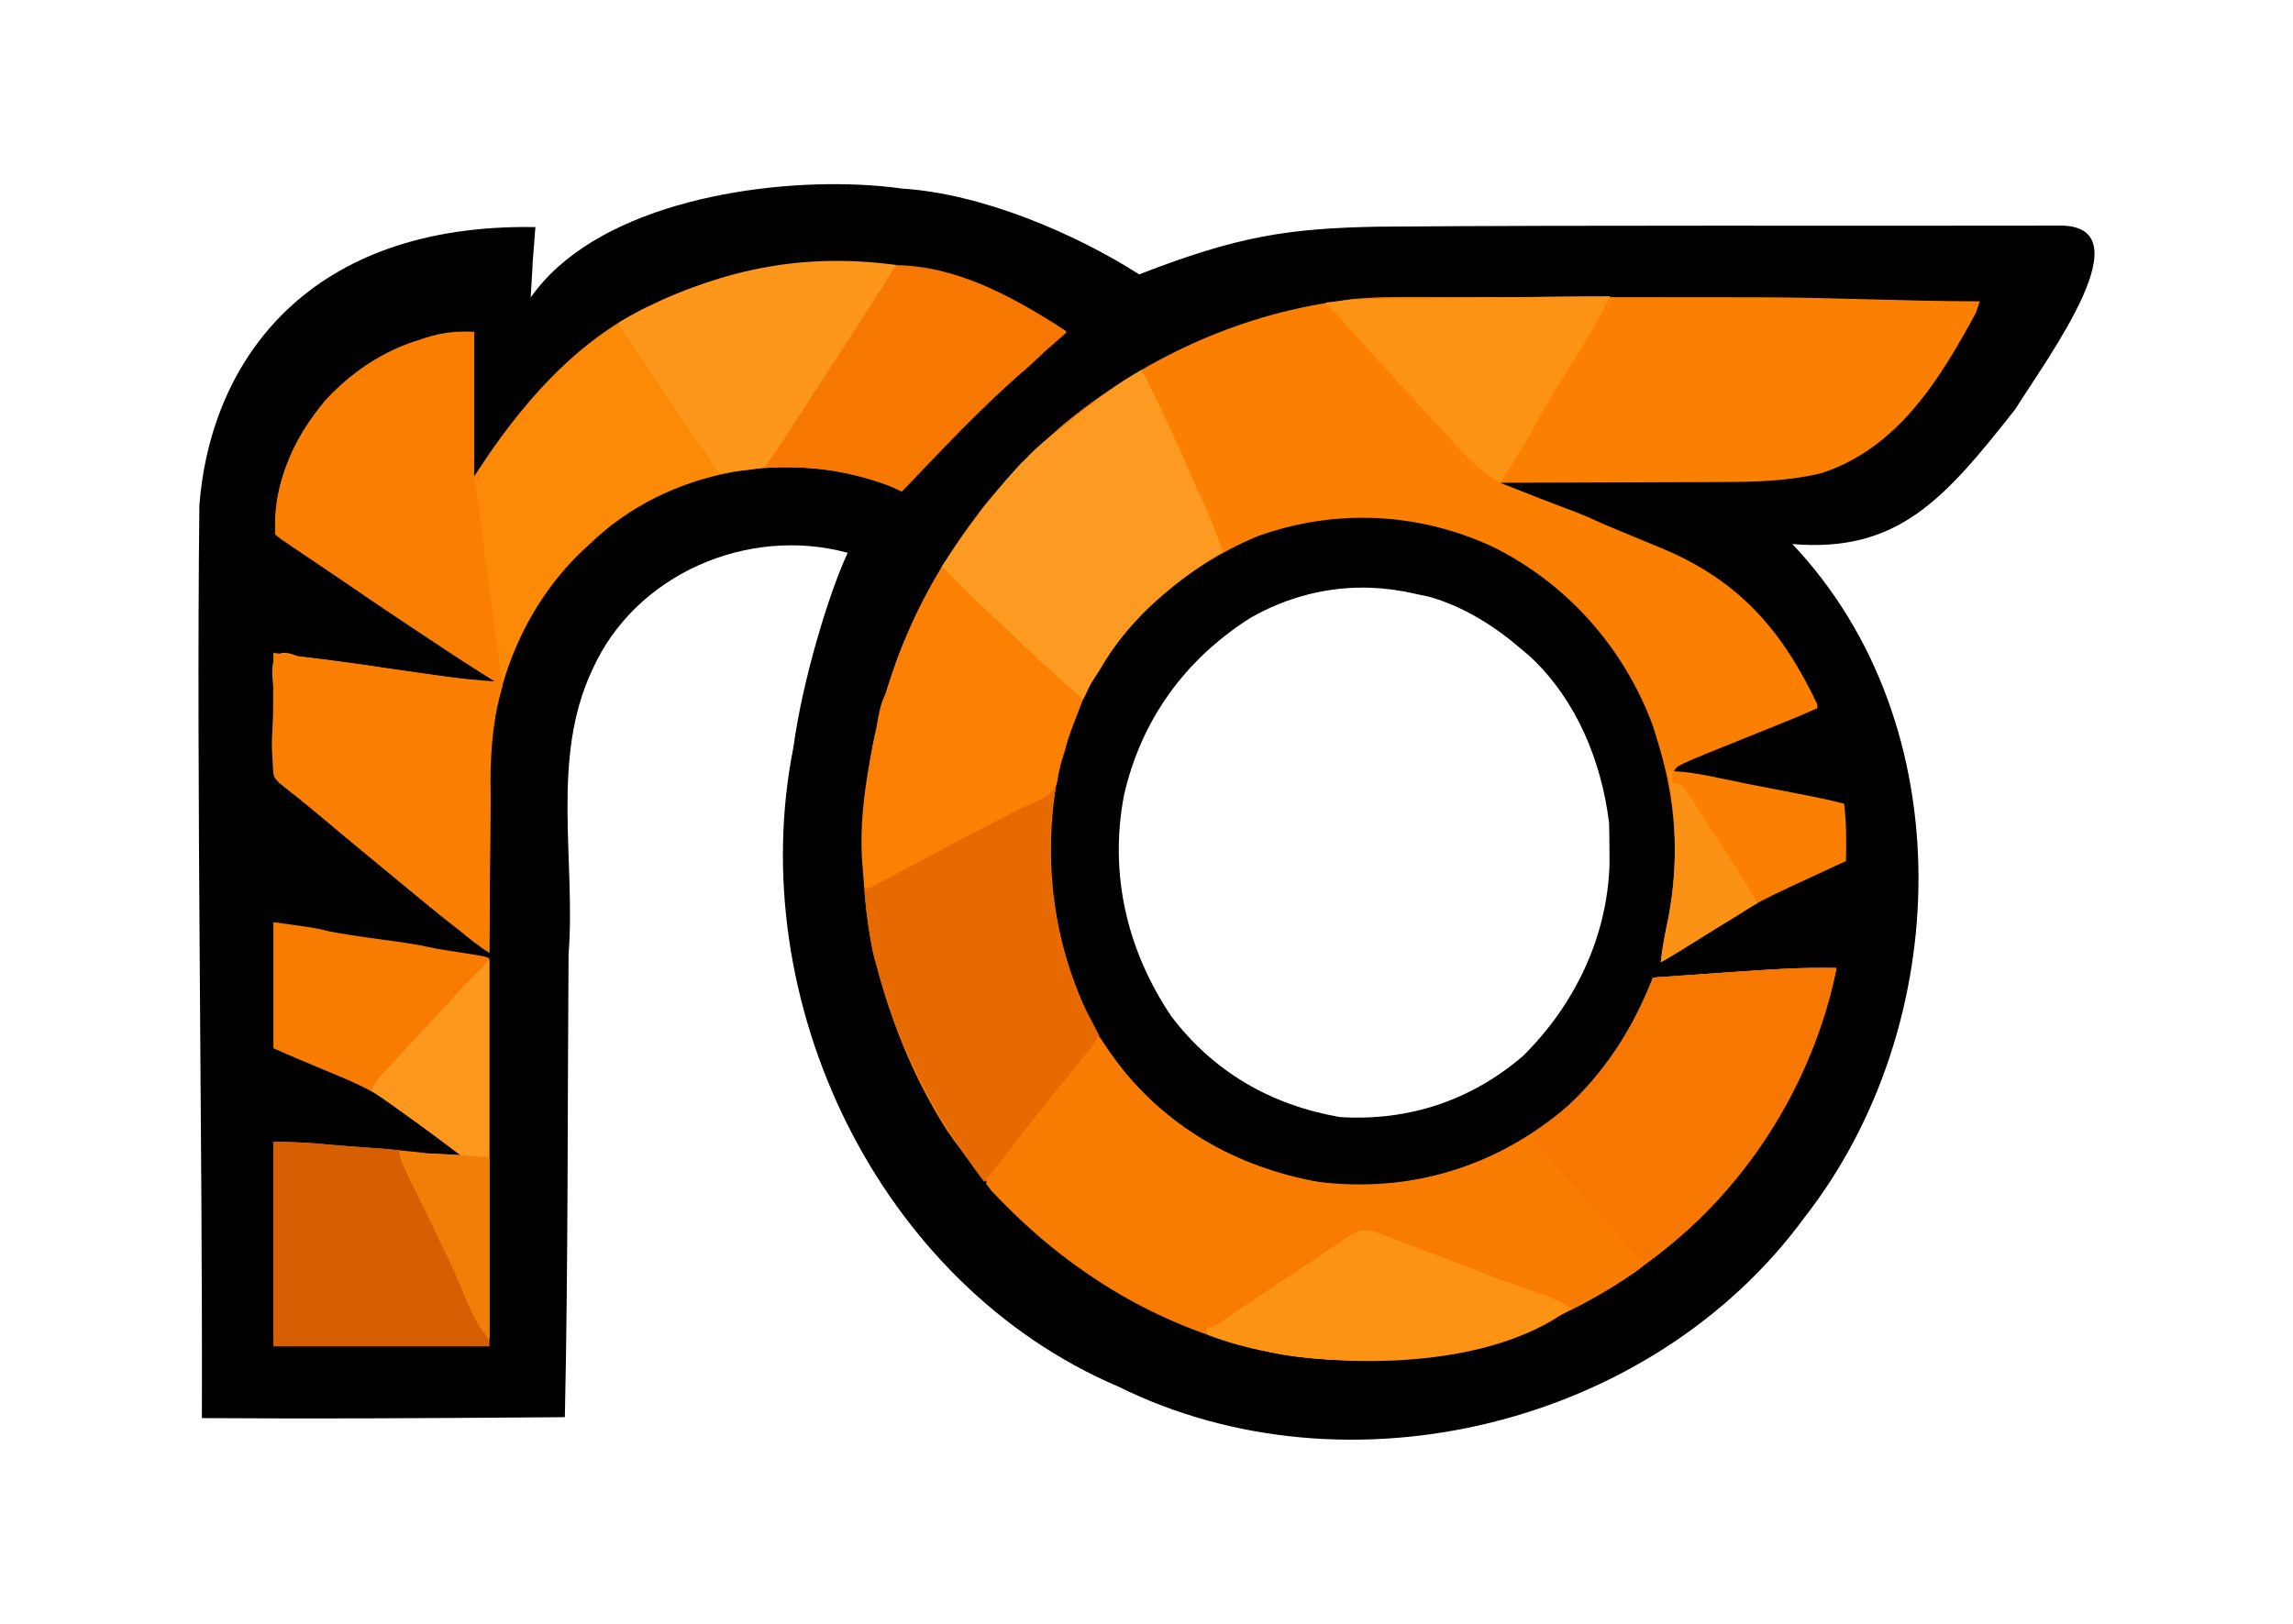
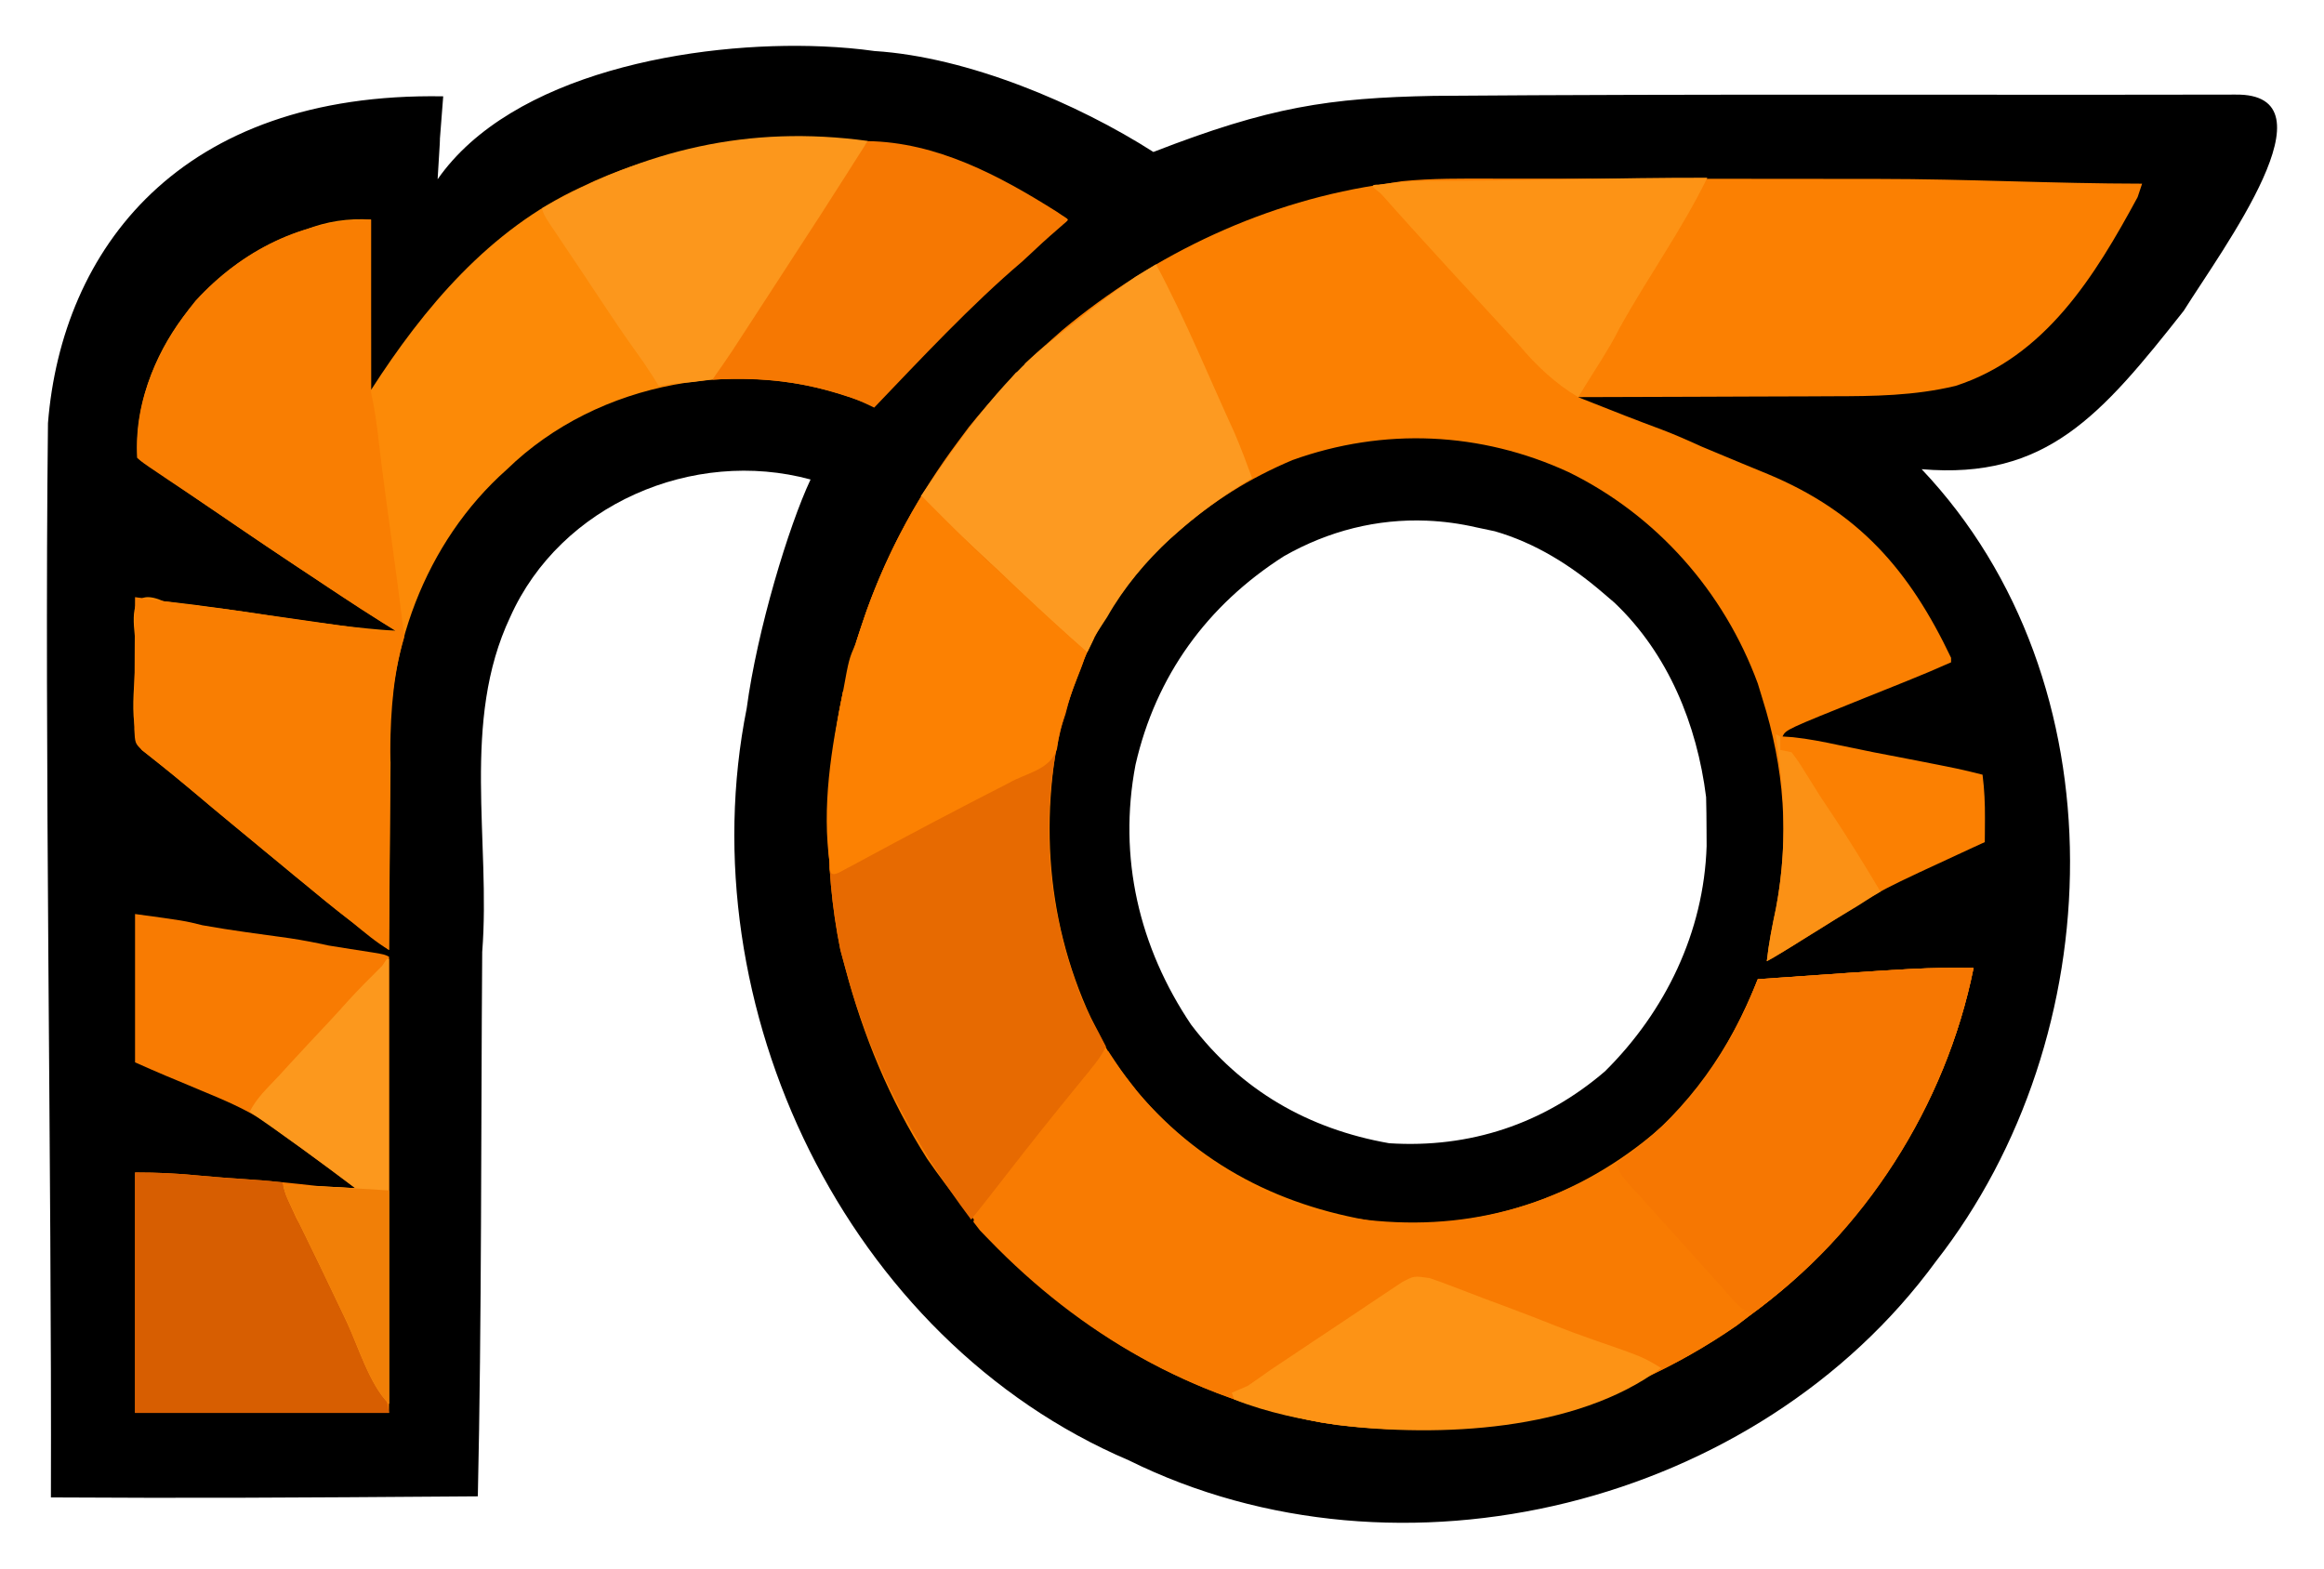
- <svg xmlns="http://www.w3.org/2000/svg" version="1.1" width="1200" height="850" id="svg71">
-   <defs id="defs71" />
-   <g id="g286" transform="translate(-53.91459,-194.2921)">
-     <path id="path2" d="M 503.008 290.952 C 445.509 288.488 364.458 302.968 331.624 350.056 C 333.917 314.14 331.207 350.445 334.11 313.157 C 216.487 311.122 164.41 381.585 158.26 458.548 C 156.589 604.127 159.974 790.975 159.569 936.595 C 222.006 936.951 260.938 936.769 349.512 936.114 C 351.261 858.168 350.883 771.912 351.46 693.898 C 355.313 644.453 341.965 591.313 363.936 544.808 C 386.289 494.82 445.332 469.442 497.553 483.653 C 487.785 504.44 473.8 550.607 469.137 585.478 C 442.697 717.884 513.446 866.438 639.139 920.091 C 759.822 979.819 918.912 940.142 998.28 831.528 C 1076.388 731.647 1081.343 573.555 991.903 479.068 C 1047.321 483.791 1071.762 455.176 1108.491 408.605 C 1126.01 380.683 1177.345 311.705 1131.42 312.38 C 1012.56 312.634 893.688 312.029 774.835 312.948 C 728.066 313.875 701.915 317.775 650.081 337.915 C 616.411 316.385 567.62 295.634 526.001 292.999 C 518.957 292.001 511.223 291.304 503.008 290.952 z M 771.77 501.974 C 779.144 502.277 786.571 503.279 794.001 504.999 C 796.641 505.559 799.281 506.111 802.001 506.691 C 820.011 511.891 835.851 521.849 850.001 533.999 C 851.711 535.459 853.42 536.931 855.19 538.441 C 879.13 561.131 891.961 592.699 896.001 624.999 C 896.121 629.749 896.18 634.499 896.19 639.249 C 896.2 641.729 896.219 644.211 896.229 646.771 C 895.009 685.041 877.901 720.349 851.001 746.999 C 823.721 770.449 790.771 781.299 755.001 778.999 C 719.051 772.679 689.089 755.509 666.879 726.249 C 643.699 691.779 634.29 651.85 642.12 610.62 C 651.17 570.97 674.03 539.58 708.12 517.81 C 727.995 506.47 749.648 501.065 771.77 501.974 z " />
-     <path d="m 801.375,349.773 h 9.52 c 8.59,0 17.17,0.01 25.75,0.02 8.98,0.02 17.96,0.02 26.94,0.02 17,0.01 33.99,0.02 50.98,0.04 19.35,0.03 38.7,0.04 58.06,0.05 39.79,0.02 77.52,2.063 117.31,2.113 l 0.047,0.034 0.013,-0.047 c -0.65,1.98 -1.32,3.96 -2,6 -18.99,35.11 -41.04,71.04 -81,84 -18.46,4.41 -36.27,4.6 -55.2,4.61 -1.62,0 -1.62,0 -9.8,0.05 -8.53,0.04 -17.05,0.06 -25.58,0.08 -8.73,0.01 -17.46,0.06 -26.19,0.1 -17.07,0.07 -34.15,0.12 -51.23,0.16 4.48,1.76 8.96,3.52 13.44,5.29 2.49,0.98 4.99,1.96 7.55,2.97 5.34,2.09 10.71,4.11 16.08,6.11 6.12,2.32 11.98,4.91 17.93,7.63 3.79,1.6 7.58,3.18 11.38,4.75 2.09,0.87 4.19,1.74 6.34,2.64 3.96,1.64 7.92,3.28 11.88,4.9 40.27,16.81 62.8,42.59 81.4,81.71 v 2 c -6.48,2.88 -12.94,5.63 -19.52,8.26 -2.01,0.81 -4.02,1.62 -6.09,2.45 -4.18,1.68 -8.36,3.35 -12.54,5.03 -35.32,14.21 -35.32,14.21 -36.85,17.26 1.53,0.1 3.05,0.21 4.62,0.32 7,0.74 13.69,2.08 20.57,3.55 10.25,2.17 20.51,4.22 30.81,6.13 22.94,4.48 22.94,4.48 33,7 0.84,6.67 1.11,12.8 1.07,19.5 -0.01,1.97 -0.02,3.94 -0.03,5.97 -0.01,0.74 -0.01,0.74 -0.04,4.53 -1.76,0.81 -3.53,1.62 -5.35,2.45 -41.29,19.06 -41.29,19.06 -58.47,30.2 -6.35,4.11 -12.79,8.07 -19.24,12.03 -2.22,1.37 -4.43,2.73 -6.72,4.14 -5.21,3.18 -5.21,3.18 -7.22,4.18 0.9,-8.04 2.39,-15.55 4.07,-23.44 6.09,-32.03 3.72,-62.67 -6.07,-93.56 -0.66,-2.17 -1.31,-4.33 -2,-6.57 -15.04,-40.91 -45.03,-74.88 -84.18,-94.06 -39.03,-18.01 -82.3,-19.94 -122.82,-5.37 -19.1,8.05 -35.4,18.27 -51,32 -1.89,1.65 -3.79,3.3 -5.74,5 -21.2,20.18 -37.32,47.53 -44.26,76 l -3,9 c -9.59,49.8 -2.47,99.02 23,143 2.55,3.75 5.2,7.44 8,11 1.37,1.75 2.73,3.5 4.13,5.31 30.06,35.06 68.6,53.03 113.87,58.69 47.69,0.99 89.76,-15.37 124.57,-48.19 16.71,-17.68 28.52,-38.2 37.43,-60.81 73.66,-5.17 73.66,-5.17 96,-5 -12.42,61.82 -49.02,117.96 -100,155 -0.87,0.67 -0.87,0.67 -5.31,4.06 -54.72,37.88 -118.74,53.36 -184.63,43.26 -73.78,-13.86 -133.32,-56.08 -175.62,-117.39 -16.88,-26.57 -28.4,-54.64 -36.44,-84.93 -0.72,-2.66 -1.44,-5.32 -2.18,-8.07 -7.69,-37.91 -6.8,-77.16 1.18,-114.93 0.34,-0.33 0.66,-0.66 1,-1 0.26,-1.69 0.51,-3.38 0.76,-5.12 1.39,-7.67 3.62,-14.69 6.12,-22.07 0.86,-2.57 1.73,-5.14 2.62,-7.79 9.56,-26.76 23.51,-52.29 40.5,-75.02 1.63,-2.19 3.26,-4.38 4.94,-6.63 5.09,-6.41 10.48,-12.39 16.06,-18.37 l 5,-6 h 2 c 0.34,-0.66 0.34,-0.66 2,-4 3.27,-3.08 6.62,-6.06 10,-9 1.08,-0.95 1.08,-0.95 6.5,-5.75 41.2,-34.34 91.26,-57.91 144.5,-65.25 2.18,-0.35 4.36,-0.71 6.61,-1.07 13.6,-1.35 27.12,-1.19 40.77,-1.16 z" fill="#fb8002" id="path3" />
-     <path d="m 612,368 c -18.344,14.911 -34.481,27.764 -49.815,43.87 -15.719,9.911 -24.067,35.751 -41.904,37.028 C 467.571,428.455 403.246,439.441 362.393,479.218 325.918,511.556 307.731,561.343 310.68,609.6 c -0.219,27.8 -0.462,55.6 -0.68,83.4 -38.006,-27.905 -72.967,-59.806 -110,-89 -7.442,-14.929 -1.282,-34.163 -3.118,-50.779 -1.209,-11.504 -1.042,-21.417 12.842,-15.39 C 244.25,541.346 278.4,548.721 313,551 274.022,526.34 235.845,500.297 198,474 196.01,428.341 229.837,385.806 272.78,372.519 282.137,368.782 291.989,367.323 302,368 c 0.019,25.085 -0.038,51.493 0.029,75.754 23.475,-36.577 52.933,-71.516 93.247,-90.091 63.429,-30.963 141.079,-25.814 203.068,6.143 4.673,2.523 9.238,5.249 13.657,8.194 z" fill="#fc8a07" id="path5" />
-     <path d="m 1015,701 c -12.43,61.82 -49.03,117.97 -100,155 -1.75,1.34 -3.51,2.68 -5.31,4.06 -54.72,37.89 -118.74,53.37 -184.64,43.26 C 667.23,892.46 617.77,864.17 577,822 c -1.34,-1.38 -2.68,-2.76 -4.06,-4.19 -0.97,-1.26 -1.94,-2.51 -2.94,-3.81 1.48,-7.4 6.13,-11.31 11,-17 3.35,-4.32 6.68,-8.66 10,-13 5.9,-7.44 11.9,-14.8 17.89,-22.16 5.22,-6.44 10.39,-12.92 15.49,-19.46 1.19,-1.45 2.39,-2.89 3.62,-4.38 0.66,0 1.32,0 2,0 0.57,0.86 0.57,0.86 3.44,5.19 22.46,33.54 58.52,59.77 98.45,68.03 47.34,8.39 89.83,-0.47 130.11,-27.22 26.69,-21.2 44.52,-46.33 57,-78 73.65,-5.16 73.65,-5.16 96,-5 z" fill="#FAF2EA" id="path6" style="fill:#f87b02;fill-opacity:1" />
-     <path d="m 547,491 c 3.13,3.13 6.25,6.26 9.36,9.4 1.64,1.64 3.27,3.28 4.95,4.98 1.63,1.63 3.25,3.27 4.93,4.96 2.77,2.71 5.59,5.38 8.52,7.92 7.46,6.59 14.33,13.8 21.33,20.87 5.8,5.84 11.64,11.53 17.91,16.87 0.99,0.99 1.98,1.98 3,3 0.5,0.16 0.5,0.16 3,1 -1,5 -1,5 -3.75,11.75 -18.37,46.64 -16.09,98.16 2.57,144.31 2.03,4.59 4.4,9.03 6.8,13.44 1.12,2.14 2.23,4.29 3.38,6.5 -2.66,5.32 -6.23,9.38 -10,14 -2.17,2.67 -4.33,5.33 -6.5,8 -1.12,1.38 -2.24,2.76 -3.4,4.18 -11.21,13.81 -22.13,27.84 -33.03,41.89 -2.34,2.99 -4.7,5.97 -7.07,8.93 -25.94,-34.49 -44.92,-70.21 -56,-112 -0.72,-2.66 -1.44,-5.32 -2.19,-8.06 -7.69,-37.91 -6.8,-77.17 1.19,-114.94 0.16,-0.16 0.16,-0.16 1,-1 0.25,-1.69 0.5,-3.37 0.76,-5.11 1.38,-7.67 3.61,-14.7 6.12,-22.08 0.86,-2.57 1.72,-5.14 2.61,-7.79 6.29,-17.6 14.7,-35.11 24.51,-51.02 z" fill="#e76a01" id="path7" />
-     <path d="m 302,368 v 76 l 0.029,0.076 L 302,445 c 0.3,1.41 0.6,2.83 0.91,4.28 1.09,5.72 1.83,11.39 2.49,17.17 1.84,15.75 4,31.44 6.17,47.14 4.1,30.06 4.29,33.229 5.17,38.96 L 316.254,550 c 1,3 0.746,3 -0.504,7.38 -4.66,17.64 -5.21,35.16 -5.26,53.3 -0.01,1.18 -0.01,1.18 -0.06,7.17 -0.05,7.49 -0.08,14.97 -0.12,22.46 -0.03,5.11 -0.07,10.22 -0.1,15.32 -0.09,12.46 -0.15,24.91 -0.21,37.37 -5.84,-3.51 -10.74,-7.66 -16,-12 -1.12,-0.88 -1.12,-0.88 -6.81,-5.31 -7.23,-5.72 -14.21,-11.68 -21.19,-17.69 -3.32,-2.68 -6.65,-5.35 -10,-8 -3.67,-2.99 -7.34,-5.99 -11,-9 -0.66,-0.54 -0.66,-0.54 -3.98,-3.26 -6.8,-5.58 -13.54,-11.19 -20.21,-16.93 -6.79,-5.8 -13.77,-11.31 -20.81,-16.81 -3,-3 -3,-3 -3.34,-9.31 0.02,-2.7 0.03,-5.41 0.05,-8.2 0.01,-2.92 0.02,-5.85 0.03,-8.86 0.02,-3.07 0.05,-6.15 0.07,-9.32 0.02,-3.08 0.03,-6.17 0.04,-9.35 0.04,-7.65 0.09,-15.31 0.15,-22.96 1.6,0.23 1.6,0.23 9.69,1.4 8.09,1.16 16.19,2.23 24.31,3.16 8.37,0.97 16.67,2.15 25,3.44 8.46,1.23 16.91,2.43 25.38,3.62 2.26,0.33 4.53,0.65 6.87,0.99 1.08,0.15 1.08,0.15 6.59,0.93 1.97,0.28 3.95,0.56 5.98,0.85 C 306,551 306,551 313,551 c -2.08,-1.28 -4.17,-2.56 -6.31,-3.88 C 294.27,539.37 282.16,531.15 270,523 c -3.23,-2.15 -6.46,-4.29 -9.69,-6.44 -8.16,-5.44 -16.23,-11 -24.31,-16.56 -2.35,-1.57 -4.7,-3.13 -7.12,-4.75 C 200,476 200,476 198,474 c -1.68,-26.11 9.9,-50.14 26,-70 20.5,-22.24 47.53,-36 78,-36 z" fill="#f97e02" id="path8" />
-     <path d="m 197,677 c 22,3 22,3 30,5 12.9,2.32 25.91,3.97 38.89,5.78 5.74,0.86 11.44,1.96 17.11,3.22 6.54,1.08 13.1,2.09 19.65,3.1 5.35,0.9 5.35,0.9 7.35,1.9 0,66.99 0,133.98 0,203 -37.29,0 -74.58,0 -113,0 0,-35.31 0,-70.62 0,-107 9.91,0 19.22,0.42 29.03,1.43 6.71,0.64 13.43,1.11 20.16,1.57 10.64,0.73 21.21,1.8 31.81,3 5.66,0.37 11.33,0.71 17,1 -11.23,-8.48 -22.53,-16.85 -34,-25 -1.89,-1.42 -3.78,-2.85 -5.72,-4.31 -9.11,-5.87 -18.54,-9.88 -28.53,-14 -3.71,-1.56 -7.43,-3.12 -11.14,-4.68 -1.63,-0.67 -3.26,-1.35 -4.94,-2.05 -4.58,-1.92 -9.13,-3.94 -13.67,-5.96 0,-21.78 0,-43.56 0,-66 z" fill="#f87b02" id="path9" />
-     <path d="m 1015,701 c -12.2,60.68 -48.23,118.14 -99,154 -5.69,-2.85 -8.82,-7.22 -13,-12 -0.74,-0.83 -0.74,-0.83 -4.5,-5 -10.5,-11.67 -21,-23.33 -31.5,-35 -1.63,-1.75 -3.26,-3.51 -4.94,-5.31 C 858,793 858,793 856,788 c 0.89,-0.65 0.89,-0.65 5.38,-3.94 5.84,-4.46 11.25,-9.04 16.62,-14.06 1.61,-1.51 3.22,-3.01 4.88,-4.56 16.18,-17.17 27.5,-37.58 36.12,-59.44 73.65,-5.16 73.65,-5.16 96,-5 z" fill="#f67702" id="path11" />
-     <path d="m 651.267,387.901 c 13.091,24.495 23.547,50.273 35.125,75.49 2.714,6.465 5.227,13.014 7.608,19.609 -25.638,15.542 -49.506,35.461 -64.479,61.848 -11.066,17.193 -1.709,1.676 -8.852,15.688 -19.279,-16.816 -42.421,-39.138 -61.105,-56.59 -12.613,-12.677 -0.428,0.313 -12.964,-12.88 15.934,-23.413 35.006,-50.965 57.517,-68.62 12.404,-10.051 24.986,-19.967 38.1,-29.053 3.02,-1.826 6.05,-3.635 9.051,-5.493 z" fill="#fd9a21" id="path12" />
-     <path d="m 547,491 c 11.32,11.423 22.587,22.899 34.603,33.597 11.369,11.252 26.876,25.385 38.869,35.979 -3.14,8.187 -2.631,6.953 -4.604,12.147 -3.902,9.949 -7.374,20.184 -8.678,30.838 -2.972,9.3 -13.683,10.703 -21.088,14.961 -23.707,12.087 -47.219,24.552 -70.613,37.229 -4.068,1.808 -10.16,7.205 -9.355,-0.693 C 502.427,629.291 506.753,603.235 512,578 c 2.618,-14.44 2.692,-14.585 5.626,-21.344 C 524.642,533.649 534.333,511.469 547,491 Z" fill="#fc8102" id="path13" />
-     <path d="m 197,792 c 9.9,0 19.18,0.42 28.98,1.43 9.37,0.89 18.75,1.48 28.14,2.11 5.88,0.46 3.16,0.393 8.338,0.862 l 0.047,0.056 c 1.17,4.113 1.238,4.219 6.123,15.647 1.2,2.55 3.522,4.746 4.762,7.376 3.84,7.99 7.79,15.91 11.79,23.81 4.44,8.99 8.6,18.1 12.78,27.21 2.5,5.35 5.09,10.62 7.79,15.88 C 309,893 309,893 310,899 H 197 Z" fill="#d75e01" id="path14" />
-     <path d="m 522.75,333.083 c 30.883,0.411 58.782,15.292 84.37,31.434 6.21,4.443 6.178,2.51 1.479,6.831 -7.592,6.595 -7.51,6.61 -16.874,15.324 -22.575,19.134 -45.522,43.766 -65.86,64.993 -7.649,-3.619 -7.645,-3.552 -13.351,-5.394 -18.556,-5.993 -35.231,-8.209 -58.551,-7.061 9.49,-18.378 23.532,-35.82 34.128,-53.542 11.279,-17.235 22.878,-35.686 34.659,-52.584 z" fill="#f67802" id="path15" />
-     <path d="m 523,333 c -0.51,0.8 -0.51,0.8 -3.09,4.86 -2.38,3.74 -4.76,7.48 -7.13,11.22 -7.34,11.57 -14.77,23.08 -22.27,34.54 -3.84,5.89 -7.66,11.8 -11.48,17.7 -3.96,6.11 -7.93,12.21 -11.91,18.3 -1.42,2.18 -2.84,4.36 -4.3,6.61 -2.86,4.31 -5.81,8.56 -8.82,12.77 -8.94,1.38 -8.94,1.38 -18,2 -0.99,0.16 -0.99,0.16 -6,1 -0.99,-1.59 -1.98,-3.18 -3,-4.81 -2.43,-3.76 -4.94,-7.47 -7.59,-11.08 -5.2,-7.21 -10.12,-14.58 -15.03,-21.99 -1.95,-2.92 -3.89,-5.85 -5.84,-8.78 -0.47,-0.71 -0.47,-0.71 -2.85,-4.3 -4.74,-7.12 -9.52,-14.22 -14.3,-21.31 C 379,366 379,366 378,363 c 46.17,-26.17 92,-37.19 145,-30 z" fill="#fc971c" id="path16" />
-     <path d="m 773,839 c 3.67,1.26 7.31,2.61 10.94,4 1.06,0.41 1.06,0.41 6.43,2.46 2.19,0.84 4.37,1.68 6.63,2.54 4.19,1.57 8.37,3.13 12.56,4.69 6.43,2.41 12.82,4.87 19.19,7.43 5.72,2.27 11.43,4.37 17.25,6.38 21.68,7.51 21.68,7.51 30,12.5 -37.79,28.34 -99.04,30.82 -143.69,25.44 -15.63,-2.37 -31.58,-5.55 -46.31,-11.44 -0.16,-0.5 -0.16,-0.5 -1,-3 2.31,-0.99 4.62,-1.98 7,-3 3.36,-2.29 6.69,-4.63 10,-7 4,-2.67 8,-5.34 12,-8 2.05,-1.37 4.09,-2.74 6.2,-4.16 6.92,-4.63 13.86,-9.23 20.8,-13.84 2.33,-1.57 4.66,-3.14 7.07,-4.76 1.1,-0.73 1.1,-0.73 6.68,-4.43 2,-1.33 3.99,-2.67 6.05,-4.04 C 766,838 766,838 773,839 Z" fill="#F3E7DA" id="path17" style="fill:#fd9315;fill-opacity:1" />
-     <path d="m 773.501,350.773 c 39.167,0.07 83.877,-1.505 123.043,-1.4 -11.39,23.324 -26.652,44.45 -39.167,67.131 -4.638,9.45 -12.898,21.405 -18.247,30.516 -10.108,-5.957 -18.737,-14.053 -26.215,-23.028 -20.365,-22.185 -40.92,-44.207 -60.886,-66.749 -1.857,-2.307 -7.65,-4.878 -1.744,-4.78 7.678,-1.17 15.449,-1.72 23.215,-1.69 z" fill="#fd9315" id="path18" />
-     <path d="m 309,697 c 0.33,0 0.66,0 1,0 0,65.34 0,130.68 0,198 -8.74,-8.74 -13.65,-25.62 -18.94,-36.81 C 283.22,841.61 275.23,825.1 267.15,808.64 264,802 264,802 263,798 c 10.71,-0.1 21.31,0.29 32,1 -15.45,-11.65 -31.04,-23.05 -47,-34 3.16,-6.32 8.2,-10.85 13,-16 1.73,-1.9 3.46,-3.79 5.25,-5.75 5.71,-6.2 11.47,-12.35 17.24,-18.49 2.79,-2.99 5.53,-6.02 8.26,-9.07 4.91,-5.42 10.08,-10.52 15.25,-15.69 0.66,-0.99 1.32,-1.98 2,-3 z" fill="#fc981d" id="path19" />
-     <path d="m 263,798 c 15.68,0 31.35,1.02 47,2 0,31.35 0,62.7 0,95 -8.74,-8.74 -13.65,-25.62 -18.94,-36.81 C 283.22,841.61 275.23,825.1 267.15,808.64 264,802 264,802 263,798 Z" fill="#f17f07" id="path20" />
-     <path d="m 927,597 2,1 v 6 l 5,1 c 2.98,3.95 2.98,3.95 6.19,9.12 1.14,1.83 2.29,3.65 3.47,5.53 1.1,1.76 2.2,3.53 3.34,5.35 0.86,1.28 0.86,1.28 5.19,7.75 7.23,10.9 14.714,23.038 21.394,34.288 C 967.886,670.4 964.98,672.55 959.94,675.5 c -8.71,5.15 -17.28,10.46 -25.8,15.91 -3.66,2.29 -7.39,4.45 -11.14,6.59 0.89,-8.03 2.38,-15.54 4.06,-23.44 4.4,-23.12 4.29,-46.3 0.94,-69.56 z" fill="#fb9115" id="path21" />
+ <svg xmlns="http://www.w3.org/2000/svg" width="1034" height="698" viewBox="83 76 1034 698" role="img" aria-label="RSigma">
+   <g transform="translate(-53.91459,-194.2921)">
+     <path class="mark" fill="#000000" d="M 503.008 290.952 C 445.509 288.488 364.458 302.968 331.624 350.056 C 333.917 314.14 331.207 350.445 334.11 313.157 C 216.487 311.122 164.41 381.585 158.26 458.548 C 156.589 604.127 159.974 790.975 159.569 936.595 C 222.006 936.951 260.938 936.769 349.512 936.114 C 351.261 858.168 350.883 771.912 351.46 693.898 C 355.313 644.453 341.965 591.313 363.936 544.808 C 386.289 494.82 445.332 469.442 497.553 483.653 C 487.785 504.44 473.8 550.607 469.137 585.478 C 442.697 717.884 513.446 866.438 639.139 920.091 C 759.822 979.819 918.912 940.142 998.28 831.528 C 1076.388 731.647 1081.343 573.555 991.903 479.068 C 1047.321 483.791 1071.762 455.176 1108.491 408.605 C 1126.01 380.683 1177.345 311.705 1131.42 312.38 C 1012.56 312.634 893.688 312.029 774.835 312.948 C 728.066 313.875 701.915 317.775 650.081 337.915 C 616.411 316.385 567.62 295.634 526.001 292.999 C 518.957 292.001 511.223 291.304 503.008 290.952 z M 771.77 501.974 C 779.144 502.277 786.571 503.279 794.001 504.999 C 796.641 505.559 799.281 506.111 802.001 506.691 C 820.011 511.891 835.851 521.849 850.001 533.999 C 851.711 535.459 853.42 536.931 855.19 538.441 C 879.13 561.131 891.961 592.699 896.001 624.999 C 896.121 629.749 896.18 634.499 896.19 639.249 C 896.2 641.729 896.219 644.211 896.229 646.771 C 895.009 685.041 877.901 720.349 851.001 746.999 C 823.721 770.449 790.771 781.299 755.001 778.999 C 719.051 772.679 689.089 755.509 666.879 726.249 C 643.699 691.779 634.29 651.85 642.12 610.62 C 651.17 570.97 674.03 539.58 708.12 517.81 C 727.995 506.47 749.648 501.065 771.77 501.974 z" />
+     <path fill="#fb8002" d="m 801.375,349.773 h 9.52 c 8.59,0 17.17,0.01 25.75,0.02 8.98,0.02 17.96,0.02 26.94,0.02 17,0.01 33.99,0.02 50.98,0.04 19.35,0.03 38.7,0.04 58.06,0.05 39.79,0.02 77.52,2.063 117.31,2.113 l 0.047,0.034 0.013,-0.047 c -0.65,1.98 -1.32,3.96 -2,6 -18.99,35.11 -41.04,71.04 -81,84 -18.46,4.41 -36.27,4.6 -55.2,4.61 -1.62,0 -1.62,0 -9.8,0.05 -8.53,0.04 -17.05,0.06 -25.58,0.08 -8.73,0.01 -17.46,0.06 -26.19,0.1 -17.07,0.07 -34.15,0.12 -51.23,0.16 4.48,1.76 8.96,3.52 13.44,5.29 2.49,0.98 4.99,1.96 7.55,2.97 5.34,2.09 10.71,4.11 16.08,6.11 6.12,2.32 11.98,4.91 17.93,7.63 3.79,1.6 7.58,3.18 11.38,4.75 2.09,0.87 4.19,1.74 6.34,2.64 3.96,1.64 7.92,3.28 11.88,4.9 40.27,16.81 62.8,42.59 81.4,81.71 v 2 c -6.48,2.88 -12.94,5.63 -19.52,8.26 -2.01,0.81 -4.02,1.62 -6.09,2.45 -4.18,1.68 -8.36,3.35 -12.54,5.03 -35.32,14.21 -35.32,14.21 -36.85,17.26 1.53,0.1 3.05,0.21 4.62,0.32 7,0.74 13.69,2.08 20.57,3.55 10.25,2.17 20.51,4.22 30.81,6.13 22.94,4.48 22.94,4.48 33,7 0.84,6.67 1.11,12.8 1.07,19.5 -0.01,1.97 -0.02,3.94 -0.03,5.97 -0.01,0.74 -0.01,0.74 -0.04,4.53 -1.76,0.81 -3.53,1.62 -5.35,2.45 -41.29,19.06 -41.29,19.06 -58.47,30.2 -6.35,4.11 -12.79,8.07 -19.24,12.03 -2.22,1.37 -4.43,2.73 -6.72,4.14 -5.21,3.18 -5.21,3.18 -7.22,4.18 0.9,-8.04 2.39,-15.55 4.07,-23.44 6.09,-32.03 3.72,-62.67 -6.07,-93.56 -0.66,-2.17 -1.31,-4.33 -2,-6.57 -15.04,-40.91 -45.03,-74.88 -84.18,-94.06 -39.03,-18.01 -82.3,-19.94 -122.82,-5.37 -19.1,8.05 -35.4,18.27 -51,32 -1.89,1.65 -3.79,3.3 -5.74,5 -21.2,20.18 -37.32,47.53 -44.26,76 l -3,9 c -9.59,49.8 -2.47,99.02 23,143 2.55,3.75 5.2,7.44 8,11 1.37,1.75 2.73,3.5 4.13,5.31 30.06,35.06 68.6,53.03 113.87,58.69 47.69,0.99 89.76,-15.37 124.57,-48.19 16.71,-17.68 28.52,-38.2 37.43,-60.81 73.66,-5.17 73.66,-5.17 96,-5 -12.42,61.82 -49.02,117.96 -100,155 -0.87,0.67 -0.87,0.67 -5.31,4.06 -54.72,37.88 -118.74,53.36 -184.63,43.26 -73.78,-13.86 -133.32,-56.08 -175.62,-117.39 -16.88,-26.57 -28.4,-54.64 -36.44,-84.93 -0.72,-2.66 -1.44,-5.32 -2.18,-8.07 -7.69,-37.91 -6.8,-77.16 1.18,-114.93 0.34,-0.33 0.66,-0.66 1,-1 0.26,-1.69 0.51,-3.38 0.76,-5.12 1.39,-7.67 3.62,-14.69 6.12,-22.07 0.86,-2.57 1.73,-5.14 2.62,-7.79 9.56,-26.76 23.51,-52.29 40.5,-75.02 1.63,-2.19 3.26,-4.38 4.94,-6.63 5.09,-6.41 10.48,-12.39 16.06,-18.37 l 5,-6 h 2 c 0.34,-0.66 0.34,-0.66 2,-4 3.27,-3.08 6.62,-6.06 10,-9 1.08,-0.95 1.08,-0.95 6.5,-5.75 41.2,-34.34 91.26,-57.91 144.5,-65.25 2.18,-0.35 4.36,-0.71 6.61,-1.07 13.6,-1.35 27.12,-1.19 40.77,-1.16 z" />
+     <path fill="#fc8a07" d="m 612,368 c -18.344,14.911 -34.481,27.764 -49.815,43.87 -15.719,9.911 -24.067,35.751 -41.904,37.028 C 467.571,428.455 403.246,439.441 362.393,479.218 325.918,511.556 307.731,561.343 310.68,609.6 c -0.219,27.8 -0.462,55.6 -0.68,83.4 -38.006,-27.905 -72.967,-59.806 -110,-89 -7.442,-14.929 -1.282,-34.163 -3.118,-50.779 -1.209,-11.504 -1.042,-21.417 12.842,-15.39 C 244.25,541.346 278.4,548.721 313,551 274.022,526.34 235.845,500.297 198,474 196.01,428.341 229.837,385.806 272.78,372.519 282.137,368.782 291.989,367.323 302,368 c 0.019,25.085 -0.038,51.493 0.029,75.754 23.475,-36.577 52.933,-71.516 93.247,-90.091 63.429,-30.963 141.079,-25.814 203.068,6.143 4.673,2.523 9.238,5.249 13.657,8.194 z" />
+     <path fill="#f87b02" d="m 1015,701 c -12.43,61.82 -49.03,117.97 -100,155 -1.75,1.34 -3.51,2.68 -5.31,4.06 -54.72,37.89 -118.74,53.37 -184.64,43.26 C 667.23,892.46 617.77,864.17 577,822 c -1.34,-1.38 -2.68,-2.76 -4.06,-4.19 -0.97,-1.26 -1.94,-2.51 -2.94,-3.81 1.48,-7.4 6.13,-11.31 11,-17 3.35,-4.32 6.68,-8.66 10,-13 5.9,-7.44 11.9,-14.8 17.89,-22.16 5.22,-6.44 10.39,-12.92 15.49,-19.46 1.19,-1.45 2.39,-2.89 3.62,-4.38 0.66,0 1.32,0 2,0 0.57,0.86 0.57,0.86 3.44,5.19 22.46,33.54 58.52,59.77 98.45,68.03 47.34,8.39 89.83,-0.47 130.11,-27.22 26.69,-21.2 44.52,-46.33 57,-78 73.65,-5.16 73.65,-5.16 96,-5 z" />
+     <path fill="#e76a01" d="m 547,491 c 3.13,3.13 6.25,6.26 9.36,9.4 1.64,1.64 3.27,3.28 4.95,4.98 1.63,1.63 3.25,3.27 4.93,4.96 2.77,2.71 5.59,5.38 8.52,7.92 7.46,6.59 14.33,13.8 21.33,20.87 5.8,5.84 11.64,11.53 17.91,16.87 0.99,0.99 1.98,1.98 3,3 0.5,0.16 0.5,0.16 3,1 -1,5 -1,5 -3.75,11.75 -18.37,46.64 -16.09,98.16 2.57,144.31 2.03,4.59 4.4,9.03 6.8,13.44 1.12,2.14 2.23,4.29 3.38,6.5 -2.66,5.32 -6.23,9.38 -10,14 -2.17,2.67 -4.33,5.33 -6.5,8 -1.12,1.38 -2.24,2.76 -3.4,4.18 -11.21,13.81 -22.13,27.84 -33.03,41.89 -2.34,2.99 -4.7,5.97 -7.07,8.93 -25.94,-34.49 -44.92,-70.21 -56,-112 -0.72,-2.66 -1.44,-5.32 -2.19,-8.06 -7.69,-37.91 -6.8,-77.17 1.19,-114.94 0.16,-0.16 0.16,-0.16 1,-1 0.25,-1.69 0.5,-3.37 0.76,-5.11 1.38,-7.67 3.61,-14.7 6.12,-22.08 0.86,-2.57 1.72,-5.14 2.61,-7.79 6.29,-17.6 14.7,-35.11 24.51,-51.02 z" />
+     <path fill="#f97e02" d="m 302,368 v 76 l 0.029,0.076 L 302,445 c 0.3,1.41 0.6,2.83 0.91,4.28 1.09,5.72 1.83,11.39 2.49,17.17 1.84,15.75 4,31.44 6.17,47.14 4.1,30.06 4.29,33.229 5.17,38.96 L 316.254,550 c 1,3 0.746,3 -0.504,7.38 -4.66,17.64 -5.21,35.16 -5.26,53.3 -0.01,1.18 -0.01,1.18 -0.06,7.17 -0.05,7.49 -0.08,14.97 -0.12,22.46 -0.03,5.11 -0.07,10.22 -0.1,15.32 -0.09,12.46 -0.15,24.91 -0.21,37.37 -5.84,-3.51 -10.74,-7.66 -16,-12 -1.12,-0.88 -1.12,-0.88 -6.81,-5.31 -7.23,-5.72 -14.21,-11.68 -21.19,-17.69 -3.32,-2.68 -6.65,-5.35 -10,-8 -3.67,-2.99 -7.34,-5.99 -11,-9 -0.66,-0.54 -0.66,-0.54 -3.98,-3.26 -6.8,-5.58 -13.54,-11.19 -20.21,-16.93 -6.79,-5.8 -13.77,-11.31 -20.81,-16.81 -3,-3 -3,-3 -3.34,-9.31 0.02,-2.7 0.03,-5.41 0.05,-8.2 0.01,-2.92 0.02,-5.85 0.03,-8.86 0.02,-3.07 0.05,-6.15 0.07,-9.32 0.02,-3.08 0.03,-6.17 0.04,-9.35 0.04,-7.65 0.09,-15.31 0.15,-22.96 1.6,0.23 1.6,0.23 9.69,1.4 8.09,1.16 16.19,2.23 24.31,3.16 8.37,0.97 16.67,2.15 25,3.44 8.46,1.23 16.91,2.43 25.38,3.62 2.26,0.33 4.53,0.65 6.87,0.99 1.08,0.15 1.08,0.15 6.59,0.93 1.97,0.28 3.95,0.56 5.98,0.85 C 306,551 306,551 313,551 c -2.08,-1.28 -4.17,-2.56 -6.31,-3.88 C 294.27,539.37 282.16,531.15 270,523 c -3.23,-2.15 -6.46,-4.29 -9.69,-6.44 -8.16,-5.44 -16.23,-11 -24.31,-16.56 -2.35,-1.57 -4.7,-3.13 -7.12,-4.75 C 200,476 200,476 198,474 c -1.68,-26.11 9.9,-50.14 26,-70 20.5,-22.24 47.53,-36 78,-36 z" />
+     <path fill="#f87b02" d="m 197,677 c 22,3 22,3 30,5 12.9,2.32 25.91,3.97 38.89,5.78 5.74,0.86 11.44,1.96 17.11,3.22 6.54,1.08 13.1,2.09 19.65,3.1 5.35,0.9 5.35,0.9 7.35,1.9 0,66.99 0,133.98 0,203 -37.29,0 -74.58,0 -113,0 0,-35.31 0,-70.62 0,-107 9.91,0 19.22,0.42 29.03,1.43 6.71,0.64 13.43,1.11 20.16,1.57 10.64,0.73 21.21,1.8 31.81,3 5.66,0.37 11.33,0.71 17,1 -11.23,-8.48 -22.53,-16.85 -34,-25 -1.89,-1.42 -3.78,-2.85 -5.72,-4.31 -9.11,-5.87 -18.54,-9.88 -28.53,-14 -3.71,-1.56 -7.43,-3.12 -11.14,-4.68 -1.63,-0.67 -3.26,-1.35 -4.94,-2.05 -4.58,-1.92 -9.13,-3.94 -13.67,-5.96 0,-21.78 0,-43.56 0,-66 z" />
+     <path fill="#f67702" d="m 1015,701 c -12.2,60.68 -48.23,118.14 -99,154 -5.69,-2.85 -8.82,-7.22 -13,-12 -0.74,-0.83 -0.74,-0.83 -4.5,-5 -10.5,-11.67 -21,-23.33 -31.5,-35 -1.63,-1.75 -3.26,-3.51 -4.94,-5.31 C 858,793 858,793 856,788 c 0.89,-0.65 0.89,-0.65 5.38,-3.94 5.84,-4.46 11.25,-9.04 16.62,-14.06 1.61,-1.51 3.22,-3.01 4.88,-4.56 16.18,-17.17 27.5,-37.58 36.12,-59.44 73.65,-5.16 73.65,-5.16 96,-5 z" />
+     <path fill="#fd9a21" d="m 651.267,387.901 c 13.091,24.495 23.547,50.273 35.125,75.49 2.714,6.465 5.227,13.014 7.608,19.609 -25.638,15.542 -49.506,35.461 -64.479,61.848 -11.066,17.193 -1.709,1.676 -8.852,15.688 -19.279,-16.816 -42.421,-39.138 -61.105,-56.59 -12.613,-12.677 -0.428,0.313 -12.964,-12.88 15.934,-23.413 35.006,-50.965 57.517,-68.62 12.404,-10.051 24.986,-19.967 38.1,-29.053 3.02,-1.826 6.05,-3.635 9.051,-5.493 z" />
+     <path fill="#fc8102" d="m 547,491 c 11.32,11.423 22.587,22.899 34.603,33.597 11.369,11.252 26.876,25.385 38.869,35.979 -3.14,8.187 -2.631,6.953 -4.604,12.147 -3.902,9.949 -7.374,20.184 -8.678,30.838 -2.972,9.3 -13.683,10.703 -21.088,14.961 -23.707,12.087 -47.219,24.552 -70.613,37.229 -4.068,1.808 -10.16,7.205 -9.355,-0.693 C 502.427,629.291 506.753,603.235 512,578 c 2.618,-14.44 2.692,-14.585 5.626,-21.344 C 524.642,533.649 534.333,511.469 547,491 Z" />
+     <path fill="#d75e01" d="m 197,792 c 9.9,0 19.18,0.42 28.98,1.43 9.37,0.89 18.75,1.48 28.14,2.11 5.88,0.46 3.16,0.393 8.338,0.862 l 0.047,0.056 c 1.17,4.113 1.238,4.219 6.123,15.647 1.2,2.55 3.522,4.746 4.762,7.376 3.84,7.99 7.79,15.91 11.79,23.81 4.44,8.99 8.6,18.1 12.78,27.21 2.5,5.35 5.09,10.62 7.79,15.88 C 309,893 309,893 310,899 H 197 Z" />
+     <path fill="#f67802" d="m 522.75,333.083 c 30.883,0.411 58.782,15.292 84.37,31.434 6.21,4.443 6.178,2.51 1.479,6.831 -7.592,6.595 -7.51,6.61 -16.874,15.324 -22.575,19.134 -45.522,43.766 -65.86,64.993 -7.649,-3.619 -7.645,-3.552 -13.351,-5.394 -18.556,-5.993 -35.231,-8.209 -58.551,-7.061 9.49,-18.378 23.532,-35.82 34.128,-53.542 11.279,-17.235 22.878,-35.686 34.659,-52.584 z" />
+     <path fill="#fc971c" d="m 523,333 c -0.51,0.8 -0.51,0.8 -3.09,4.86 -2.38,3.74 -4.76,7.48 -7.13,11.22 -7.34,11.57 -14.77,23.08 -22.27,34.54 -3.84,5.89 -7.66,11.8 -11.48,17.7 -3.96,6.11 -7.93,12.21 -11.91,18.3 -1.42,2.18 -2.84,4.36 -4.3,6.61 -2.86,4.31 -5.81,8.56 -8.82,12.77 -8.94,1.38 -8.94,1.38 -18,2 -0.99,0.16 -0.99,0.16 -6,1 -0.99,-1.59 -1.98,-3.18 -3,-4.81 -2.43,-3.76 -4.94,-7.47 -7.59,-11.08 -5.2,-7.21 -10.12,-14.58 -15.03,-21.99 -1.95,-2.92 -3.89,-5.85 -5.84,-8.78 -0.47,-0.71 -0.47,-0.71 -2.85,-4.3 -4.74,-7.12 -9.52,-14.22 -14.3,-21.31 C 379,366 379,366 378,363 c 46.17,-26.17 92,-37.19 145,-30 z" />
+     <path fill="#fd9315" d="m 773,839 c 3.67,1.26 7.31,2.61 10.94,4 1.06,0.41 1.06,0.41 6.43,2.46 2.19,0.84 4.37,1.68 6.63,2.54 4.19,1.57 8.37,3.13 12.56,4.69 6.43,2.41 12.82,4.87 19.19,7.43 5.72,2.27 11.43,4.37 17.25,6.38 21.68,7.51 21.68,7.51 30,12.5 -37.79,28.34 -99.04,30.82 -143.69,25.44 -15.63,-2.37 -31.58,-5.55 -46.31,-11.44 -0.16,-0.5 -0.16,-0.5 -1,-3 2.31,-0.99 4.62,-1.98 7,-3 3.36,-2.29 6.69,-4.63 10,-7 4,-2.67 8,-5.34 12,-8 2.05,-1.37 4.09,-2.74 6.2,-4.16 6.92,-4.63 13.86,-9.23 20.8,-13.84 2.33,-1.57 4.66,-3.14 7.07,-4.76 1.1,-0.73 1.1,-0.73 6.68,-4.43 2,-1.33 3.99,-2.67 6.05,-4.04 C 766,838 766,838 773,839 Z" />
+     <path fill="#fd9315" d="m 773.501,350.773 c 39.167,0.07 83.877,-1.505 123.043,-1.4 -11.39,23.324 -26.652,44.45 -39.167,67.131 -4.638,9.45 -12.898,21.405 -18.247,30.516 -10.108,-5.957 -18.737,-14.053 -26.215,-23.028 -20.365,-22.185 -40.92,-44.207 -60.886,-66.749 -1.857,-2.307 -7.65,-4.878 -1.744,-4.78 7.678,-1.17 15.449,-1.72 23.215,-1.69 z" />
+     <path fill="#fc981d" d="m 309,697 c 0.33,0 0.66,0 1,0 0,65.34 0,130.68 0,198 -8.74,-8.74 -13.65,-25.62 -18.94,-36.81 C 283.22,841.61 275.23,825.1 267.15,808.64 264,802 264,802 263,798 c 10.71,-0.1 21.31,0.29 32,1 -15.45,-11.65 -31.04,-23.05 -47,-34 3.16,-6.32 8.2,-10.85 13,-16 1.73,-1.9 3.46,-3.79 5.25,-5.75 5.71,-6.2 11.47,-12.35 17.24,-18.49 2.79,-2.99 5.53,-6.02 8.26,-9.07 4.91,-5.42 10.08,-10.52 15.25,-15.69 0.66,-0.99 1.32,-1.98 2,-3 z" />
+     <path fill="#f17f07" d="m 263,798 c 15.68,0 31.35,1.02 47,2 0,31.35 0,62.7 0,95 -8.74,-8.74 -13.65,-25.62 -18.94,-36.81 C 283.22,841.61 275.23,825.1 267.15,808.64 264,802 264,802 263,798 Z" />
+     <path fill="#fb9115" d="m 927,597 2,1 v 6 l 5,1 c 2.98,3.95 2.98,3.95 6.19,9.12 1.14,1.83 2.29,3.65 3.47,5.53 1.1,1.76 2.2,3.53 3.34,5.35 0.86,1.28 0.86,1.28 5.19,7.75 7.23,10.9 14.714,23.038 21.394,34.288 C 967.886,670.4 964.98,672.55 959.94,675.5 c -8.71,5.15 -17.28,10.46 -25.8,15.91 -3.66,2.29 -7.39,4.45 -11.14,6.59 0.89,-8.03 2.38,-15.54 4.06,-23.44 4.4,-23.12 4.29,-46.3 0.94,-69.56 z" />
  </g>
</svg>
